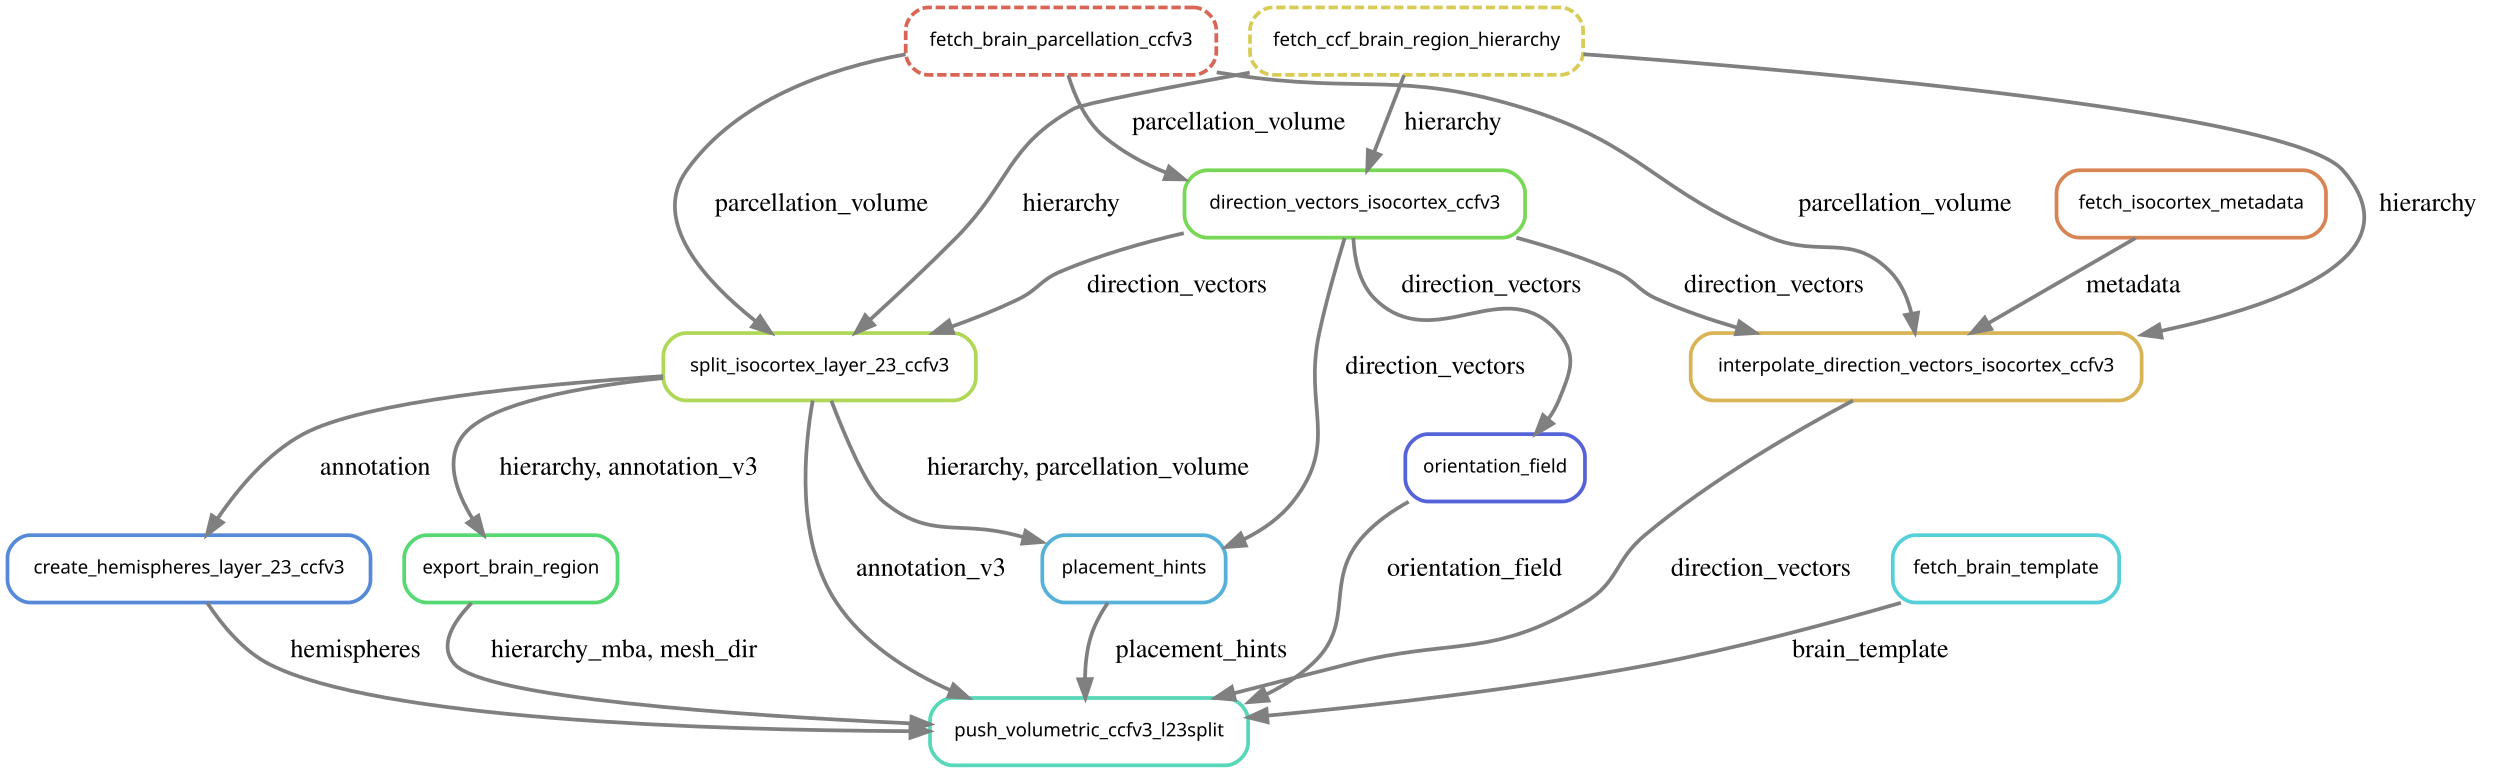
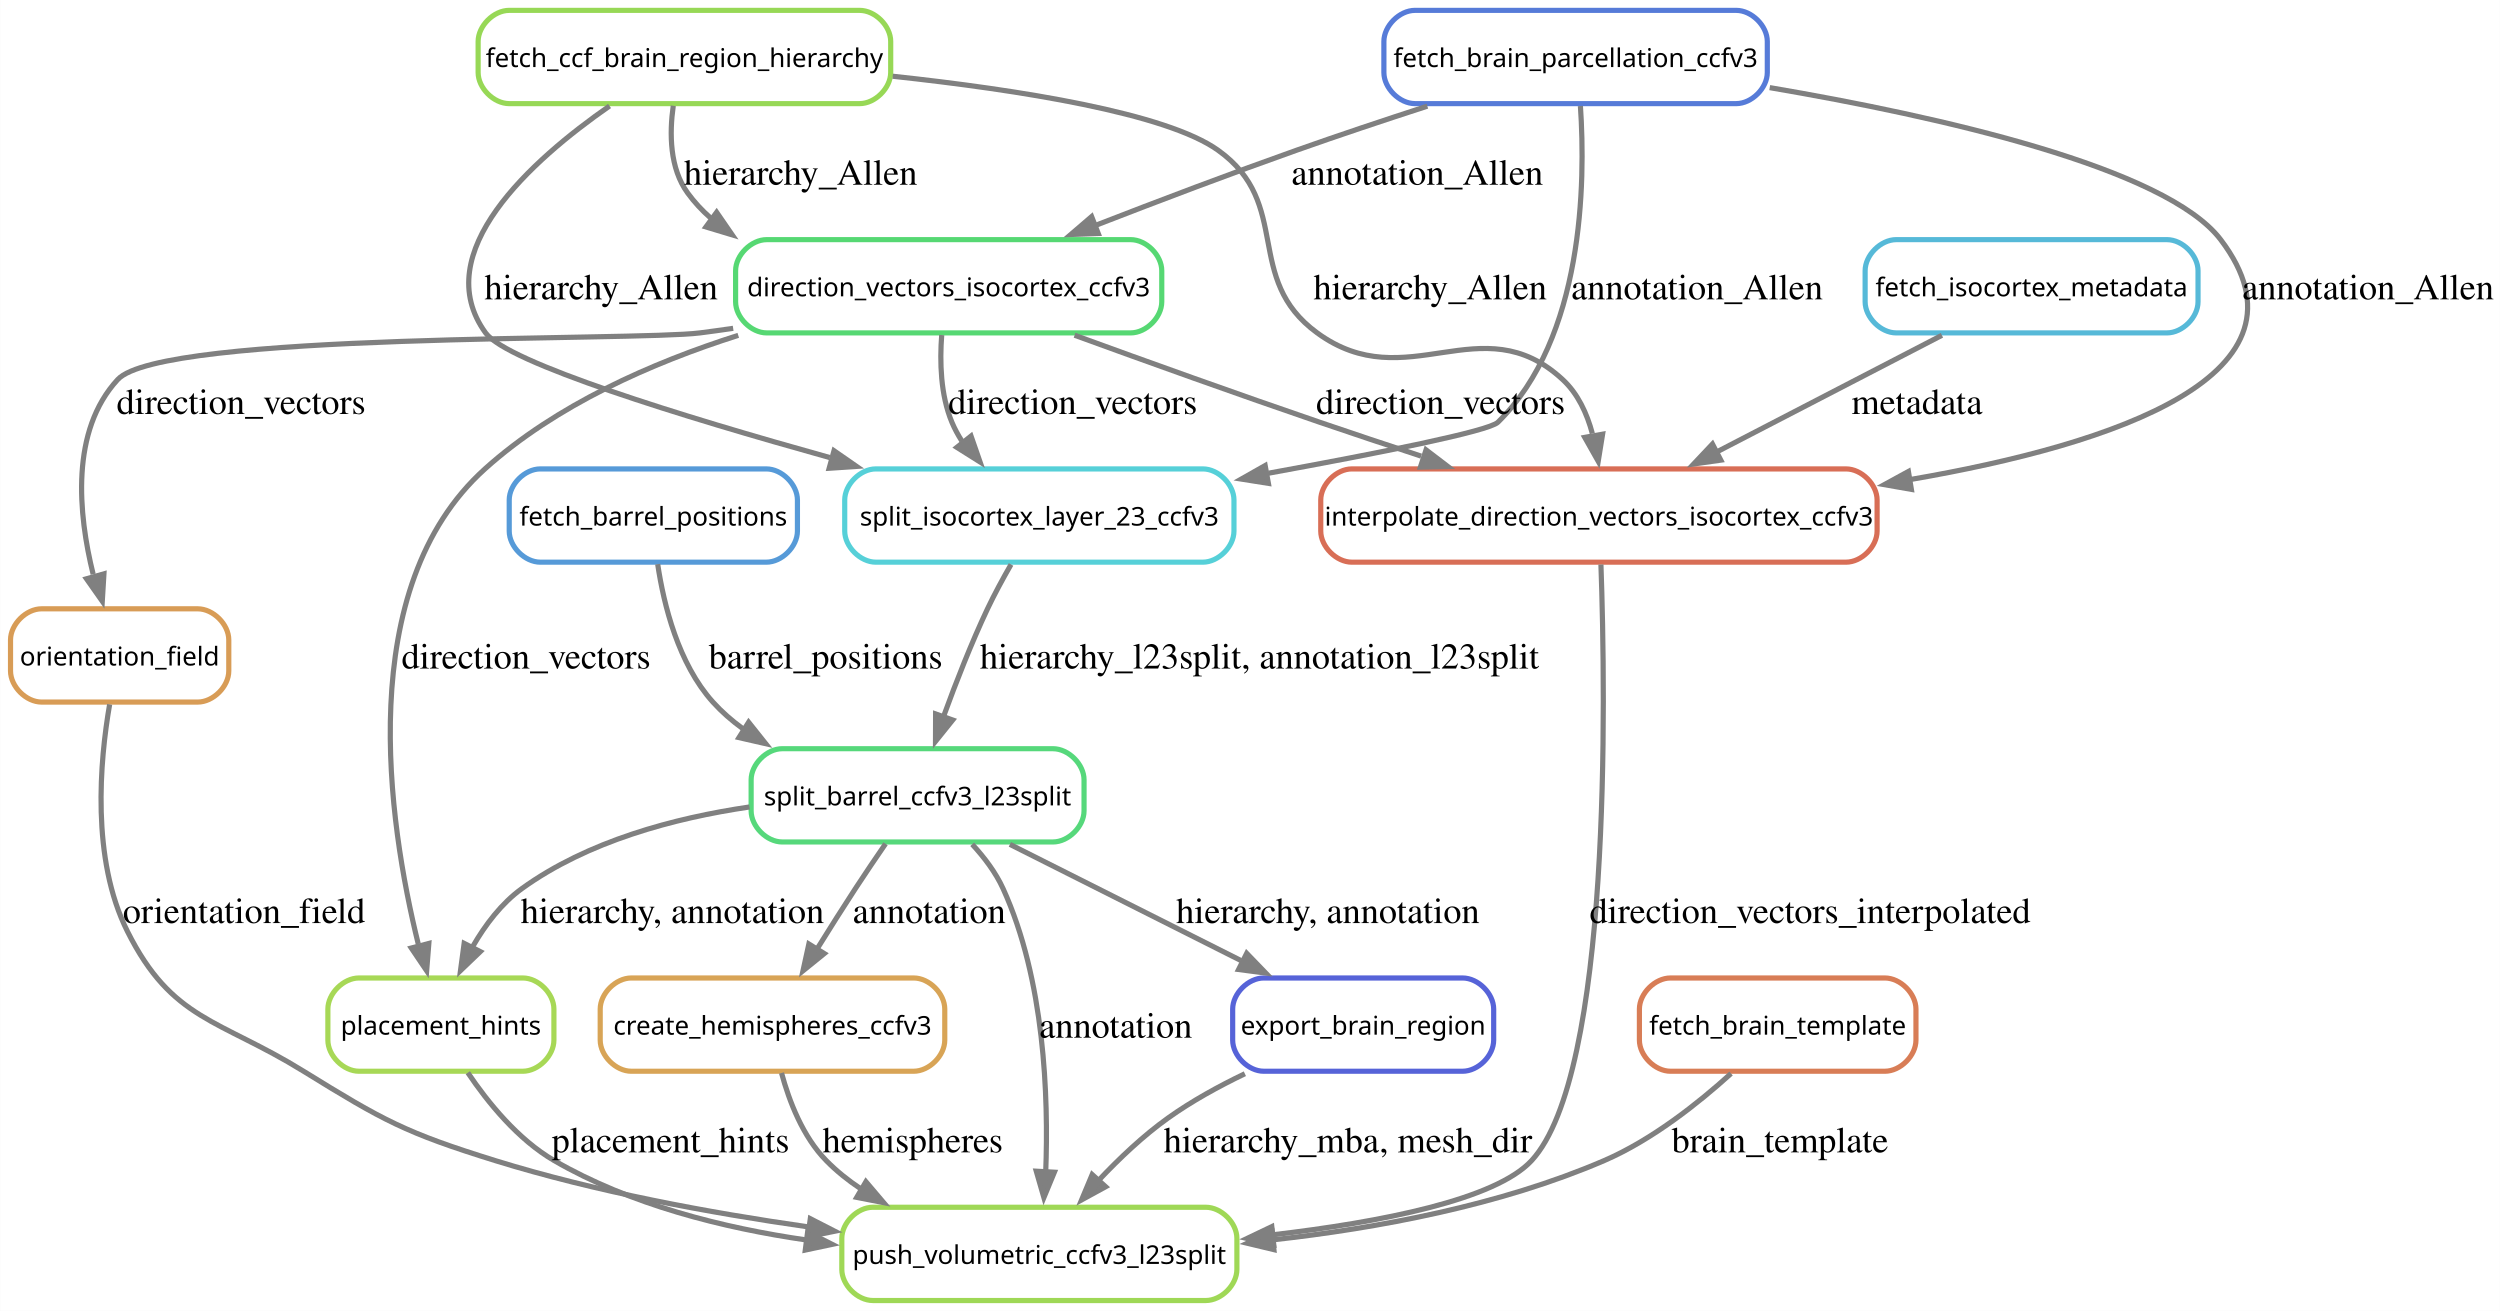
- <svg xmlns="http://www.w3.org/2000/svg" width="1336pt" height="413pt" viewBox="0.00 0.00 1336.00 413.00">
-   <g id="graph0" class="graph" transform="scale(1 1) rotate(0) translate(4 409)">
-     <polygon fill="white" stroke="transparent" points="-4,4 -4,-409 1332,-409 1332,4 -4,4" />
+ <svg xmlns="http://www.w3.org/2000/svg" width="965pt" height="506pt" viewBox="0.00 0.00 964.88 506.00">
+   <g id="graph0" class="graph" transform="scale(1 1) rotate(0) translate(4 502)">
+     <polygon fill="white" stroke="none" points="-4,4 -4,-502 960.88,-502 960.88,4 -4,4" />
    <g id="node1" class="node">
-       <path fill="none" stroke="#56d8b9" stroke-width="2" d="M651,-36C651,-36 505,-36 505,-36 499,-36 493,-30 493,-24 493,-24 493,-12 493,-12 493,-6 499,0 505,0 505,0 651,0 651,0 657,0 663,-6 663,-12 663,-12 663,-24 663,-24 663,-30 657,-36 651,-36" />
-       <text text-anchor="middle" x="578" y="-15.5" font-family="sans" font-size="10.00">push_volumetric_ccfv3_l23split</text>
+       <path fill="none" stroke="#9fd856" stroke-width="2" d="M461.38,-36C461.38,-36 332.88,-36 332.88,-36 326.88,-36 320.88,-30 320.88,-24 320.88,-24 320.88,-12 320.88,-12 320.88,-6 326.88,0 332.88,0 332.88,0 461.38,0 461.38,0 467.38,0 473.38,-6 473.38,-12 473.38,-12 473.38,-24 473.38,-24 473.38,-30 467.38,-36 461.38,-36" />
+       <text text-anchor="middle" x="397.12" y="-14.12" font-family="sans" font-size="10.00">push_volumetric_ccfv3_l23split</text>
    </g>
    <g id="node2" class="node">
-       <path fill="none" stroke="#56d873" stroke-width="2" d="M314,-123C314,-123 224,-123 224,-123 218,-123 212,-117 212,-111 212,-111 212,-99 212,-99 212,-93 218,-87 224,-87 224,-87 314,-87 314,-87 320,-87 326,-93 326,-99 326,-99 326,-111 326,-111 326,-117 320,-123 314,-123" />
-       <text text-anchor="middle" x="269" y="-102.5" font-family="sans" font-size="10.00">export_brain_region</text>
+       <path fill="none" stroke="#5663d8" stroke-width="2" d="M560.5,-124.5C560.5,-124.5 483.75,-124.5 483.75,-124.5 477.75,-124.5 471.75,-118.5 471.75,-112.5 471.75,-112.5 471.75,-100.5 471.75,-100.5 471.75,-94.5 477.75,-88.5 483.75,-88.5 483.75,-88.5 560.5,-88.5 560.5,-88.5 566.5,-88.5 572.5,-94.5 572.5,-100.5 572.5,-100.5 572.5,-112.5 572.5,-112.5 572.5,-118.5 566.5,-124.5 560.5,-124.5" />
+       <text text-anchor="middle" x="522.12" y="-102.62" font-family="sans" font-size="10.00">export_brain_region</text>
    </g>
    <g id="edge1" class="edge">
-       <path fill="none" stroke="grey" stroke-width="2" d="M247.95,-86.69C238.06,-76.51 230.19,-63.77 239,-54 255.16,-36.09 388.26,-26.8 482.78,-22.41" />
-       <polygon fill="grey" stroke="grey" stroke-width="2" points="483.12,-25.9 492.96,-21.95 482.81,-18.9 483.12,-25.9" />
-       <text text-anchor="middle" x="329.5" y="-57.8" font-family="Times,serif" font-size="14.00">hierarchy_mba, mesh_dir</text>
+       <path fill="none" stroke="grey" stroke-width="2" d="M476.46,-87.54C466.32,-82.67 455.91,-76.94 446.88,-70.5 437.27,-63.66 427.95,-54.81 420.02,-46.39" />
+       <polygon fill="grey" stroke="grey" stroke-width="2" points="422.72,-43.93 413.43,-38.84 417.52,-48.62 422.72,-43.93" />
+       <text text-anchor="middle" x="516.25" y="-57.2" font-family="Times,serif" font-size="14.00">hierarchy_mba, mesh_dir</text>
    </g>
    <g id="node3" class="node">
-       <path fill="none" stroke="#afd856" stroke-width="2" d="M505.5,-231C505.5,-231 362.5,-231 362.5,-231 356.5,-231 350.5,-225 350.5,-219 350.5,-219 350.5,-207 350.5,-207 350.5,-201 356.5,-195 362.5,-195 362.5,-195 505.5,-195 505.5,-195 511.5,-195 517.5,-201 517.5,-207 517.5,-207 517.5,-219 517.5,-219 517.5,-225 511.5,-231 505.5,-231" />
-       <text text-anchor="middle" x="434" y="-210.5" font-family="sans" font-size="10.00">split_isocortex_layer_23_ccfv3</text>
+       <path fill="none" stroke="#56d87b" stroke-width="2" d="M402.38,-213C402.38,-213 297.88,-213 297.88,-213 291.88,-213 285.88,-207 285.88,-201 285.88,-201 285.88,-189 285.88,-189 285.88,-183 291.88,-177 297.88,-177 297.88,-177 402.38,-177 402.38,-177 408.38,-177 414.38,-183 414.38,-189 414.38,-189 414.38,-201 414.38,-201 414.38,-207 408.38,-213 402.38,-213" />
+       <text text-anchor="middle" x="350.12" y="-191.12" font-family="sans" font-size="10.00">split_barrel_ccfv3_l23split</text>
    </g>
    <g id="edge3" class="edge">
-       <path fill="none" stroke="grey" stroke-width="2" d="M430.31,-194.96C425.75,-169.23 421.03,-119.95 443,-87 457.39,-65.41 480.81,-50.35 504.13,-40.01" />
-       <polygon fill="grey" stroke="grey" stroke-width="2" points="505.51,-43.22 513.39,-36.13 502.81,-36.76 505.51,-43.22" />
-       <text text-anchor="middle" x="493.5" y="-101.3" font-family="Times,serif" font-size="14.00">annotation_v3</text>
+       <path fill="none" stroke="grey" stroke-width="2" d="M371.2,-176.11C375.88,-171.06 380.28,-165.23 383.12,-159 399.14,-123.89 400.72,-78.8 399.58,-49.41" />
+       <polygon fill="grey" stroke="grey" stroke-width="2" points="402.93,-49.53 398.88,-39.74 395.94,-49.92 402.93,-49.53" />
+       <text text-anchor="middle" x="426.62" y="-101.45" font-family="Times,serif" font-size="14.00">annotation</text>
    </g>
    <g id="edge8" class="edge">
-       <path fill="none" stroke="grey" stroke-width="2" d="M350.33,-206.98C305.98,-202.38 257.84,-193.63 244,-177 233.27,-164.11 239.58,-146.3 248.55,-131.74" />
-       <polygon fill="grey" stroke="grey" stroke-width="2" points="251.64,-133.41 254.34,-123.17 245.84,-129.49 251.64,-133.41" />
-       <text text-anchor="middle" x="332" y="-155.3" font-family="Times,serif" font-size="14.00">hierarchy, annotation_v3</text>
+       <path fill="none" stroke="grey" stroke-width="2" d="M385.76,-176.08C411.59,-163.09 446.78,-145.39 474.94,-131.23" />
+       <polygon fill="grey" stroke="grey" stroke-width="2" points="477.17,-134.02 484.53,-126.4 474.03,-127.77 477.17,-134.02" />
+       <text text-anchor="middle" x="508.5" y="-145.7" font-family="Times,serif" font-size="14.00">hierarchy, annotation</text>
+     </g>
+     <g id="node10" class="node">
+       <path fill="none" stroke="#d8a456" stroke-width="2" d="M348.62,-124.5C348.62,-124.5 239.62,-124.5 239.62,-124.5 233.62,-124.5 227.62,-118.5 227.62,-112.5 227.62,-112.5 227.62,-100.5 227.62,-100.5 227.62,-94.5 233.62,-88.5 239.62,-88.5 239.62,-88.5 348.62,-88.5 348.62,-88.5 354.62,-88.5 360.62,-94.5 360.62,-100.5 360.62,-100.5 360.62,-112.5 360.62,-112.5 360.62,-118.5 354.62,-124.5 348.62,-124.5" />
+       <text text-anchor="middle" x="294.12" y="-102.62" font-family="sans" font-size="10.00">create_hemispheres_ccfv3</text>
+     </g>
+     <g id="edge16" class="edge">
+       <path fill="none" stroke="grey" stroke-width="2" d="M337.76,-176.3C333.97,-170.79 329.83,-164.68 326.12,-159 321.31,-151.63 316.22,-143.57 311.56,-136.07" />
+       <polygon fill="grey" stroke="grey" stroke-width="2" points="314.12,-133.93 305.89,-127.26 308.16,-137.61 314.12,-133.93" />
+       <text text-anchor="middle" x="354.62" y="-145.7" font-family="Times,serif" font-size="14.00">annotation</text>
+     </g>
+     <g id="node11" class="node">
+       <path fill="none" stroke="#a7d856" stroke-width="2" d="M197.75,-124.5C197.75,-124.5 134.5,-124.5 134.5,-124.5 128.5,-124.5 122.5,-118.5 122.5,-112.5 122.5,-112.5 122.5,-100.5 122.5,-100.5 122.5,-94.5 128.5,-88.5 134.5,-88.5 134.5,-88.5 197.75,-88.5 197.75,-88.5 203.75,-88.5 209.75,-94.5 209.75,-100.5 209.75,-100.5 209.75,-112.5 209.75,-112.5 209.75,-118.5 203.75,-124.5 197.75,-124.5" />
+       <text text-anchor="middle" x="166.12" y="-102.62" font-family="sans" font-size="10.00">placement_hints</text>
+     </g>
+     <g id="edge17" class="edge">
+       <path fill="none" stroke="grey" stroke-width="2" d="M285.24,-190.51C256.14,-186.24 222.74,-177.31 197.38,-159 189.54,-153.34 183.28,-145.05 178.5,-136.78" />
+       <polygon fill="grey" stroke="grey" stroke-width="2" points="181.34,-134.68 173.69,-127.35 175.1,-137.85 181.34,-134.68" />
+       <text text-anchor="middle" x="255.5" y="-145.7" font-family="Times,serif" font-size="14.00">hierarchy, annotation</text>
+     </g>
+     <g id="node4" class="node">
+       <path fill="none" stroke="#56d0d8" stroke-width="2" d="M460.25,-321C460.25,-321 334,-321 334,-321 328,-321 322,-315 322,-309 322,-309 322,-297 322,-297 322,-291 328,-285 334,-285 334,-285 460.25,-285 460.25,-285 466.25,-285 472.25,-291 472.25,-297 472.25,-297 472.25,-309 472.25,-309 472.25,-315 466.25,-321 460.25,-321" />
+       <text text-anchor="middle" x="397.12" y="-299.12" font-family="sans" font-size="10.00">split_isocortex_layer_23_ccfv3</text>
+     </g>
+     <g id="edge9" class="edge">
+       <path fill="none" stroke="grey" stroke-width="2" d="M386.2,-284.12C383.09,-278.71 379.82,-272.7 377.12,-267 370.87,-253.76 364.97,-238.66 360.28,-225.79" />
+       <polygon fill="grey" stroke="grey" stroke-width="2" points="363.68,-224.08 357.04,-215.82 357.08,-226.42 363.68,-224.08" />
+       <text text-anchor="middle" x="482.12" y="-243.95" font-family="Times,serif" font-size="14.00">hierarchy_l23split, annotation_l23split</text>
+     </g>
+     <g id="node5" class="node">
+       <path fill="none" stroke="#97d856" stroke-width="2" d="M327.75,-498C327.75,-498 192.5,-498 192.5,-498 186.5,-498 180.5,-492 180.5,-486 180.5,-486 180.5,-474 180.5,-474 180.5,-468 186.5,-462 192.5,-462 192.5,-462 327.75,-462 327.75,-462 333.75,-462 339.75,-468 339.75,-474 339.75,-474 339.75,-486 339.75,-486 339.75,-492 333.75,-498 327.75,-498" />
+       <text text-anchor="middle" x="260.12" y="-476.12" font-family="sans" font-size="10.00">fetch_ccf_brain_region_hierarchy</text>
+     </g>
+     <g id="edge11" class="edge">
+       <path fill="none" stroke="grey" stroke-width="2" d="M231.23,-461.09C201.05,-440.1 161.01,-404.29 183.38,-373.5 191.69,-362.05 259.25,-341.25 316.23,-325.38" />
+       <polygon fill="grey" stroke="grey" stroke-width="2" points="317.86,-328.01 326.57,-321.97 316,-321.26 317.86,-328.01" />
+       <text text-anchor="middle" x="228" y="-386.45" font-family="Times,serif" font-size="14.00">hierarchy_Allen</text>
+     </g>
+     <g id="node7" class="node">
+       <path fill="none" stroke="#56d873" stroke-width="2" d="M432.38,-409.5C432.38,-409.5 291.88,-409.5 291.88,-409.5 285.88,-409.5 279.88,-403.5 279.88,-397.5 279.88,-397.5 279.88,-385.5 279.88,-385.5 279.88,-379.5 285.88,-373.5 291.88,-373.5 291.88,-373.5 432.38,-373.5 432.38,-373.5 438.38,-373.5 444.38,-379.5 444.38,-385.5 444.38,-385.5 444.38,-397.5 444.38,-397.5 444.38,-403.5 438.38,-409.5 432.38,-409.5" />
+       <text text-anchor="middle" x="362.12" y="-387.62" font-family="sans" font-size="10.00">direction_vectors_isocortex_ccfv3</text>
+     </g>
+     <g id="edge15" class="edge">
+       <path fill="none" stroke="grey" stroke-width="2" d="M255.82,-461.17C254.3,-450.43 254.42,-437.04 261.38,-427.5 263.94,-423.98 266.88,-420.82 270.11,-417.97" />
+       <polygon fill="grey" stroke="grey" stroke-width="2" points="272.56,-420.06 278.57,-411.34 268.43,-414.4 272.56,-420.06" />
+       <text text-anchor="middle" x="305" y="-430.7" font-family="Times,serif" font-size="14.00">hierarchy_Allen</text>
+     </g>
+     <g id="node12" class="node">
+       <path fill="none" stroke="#d86e56" stroke-width="2" d="M708.5,-321C708.5,-321 517.75,-321 517.75,-321 511.75,-321 505.75,-315 505.75,-309 505.75,-309 505.75,-297 505.75,-297 505.75,-291 511.75,-285 517.75,-285 517.75,-285 708.5,-285 708.5,-285 714.5,-285 720.5,-291 720.5,-297 720.5,-297 720.5,-309 720.5,-309 720.5,-315 714.5,-321 708.5,-321" />
+       <text text-anchor="middle" x="613.12" y="-299.12" font-family="sans" font-size="10.00">interpolate_direction_vectors_isocortex_ccfv3</text>
+     </g>
+     <g id="edge20" class="edge">
+       <path fill="none" stroke="grey" stroke-width="2" d="M340.53,-472.57C389.39,-467.3 446.1,-458.33 466.12,-444 495.12,-423.26 475.59,-394.52 504.38,-373.5 538.99,-348.22 567.66,-384.61 599.12,-355.5 605.01,-350.06 608.51,-342.42 610.58,-334.68" />
+       <polygon fill="grey" stroke="grey" stroke-width="2" points="614.54,-334.41 612.85,-323.95 607.65,-333.17 614.54,-334.41" />
+       <text text-anchor="middle" x="548" y="-386.45" font-family="Times,serif" font-size="14.00">hierarchy_Allen</text>
+     </g>
+     <g id="node6" class="node">
+       <path fill="none" stroke="#567bd8" stroke-width="2" d="M666.12,-498C666.12,-498 542.12,-498 542.12,-498 536.12,-498 530.12,-492 530.12,-486 530.12,-486 530.12,-474 530.12,-474 530.12,-468 536.12,-462 542.12,-462 542.12,-462 666.12,-462 666.12,-462 672.12,-462 678.12,-468 678.12,-474 678.12,-474 678.12,-486 678.12,-486 678.12,-492 672.12,-498 666.12,-498" />
+       <text text-anchor="middle" x="604.12" y="-476.12" font-family="sans" font-size="10.00">fetch_brain_parcellation_ccfv3</text>
+     </g>
+     <g id="edge12" class="edge">
+       <path fill="none" stroke="grey" stroke-width="2" d="M605.98,-461.08C607.99,-431.28 607.25,-371.61 574.12,-339 570.63,-335.56 528.1,-327.09 485.62,-319.35" />
+       <polygon fill="grey" stroke="grey" stroke-width="2" points="485.54,-315.42 475.07,-317.08 484.29,-322.3 485.54,-315.42" />
+       <text text-anchor="middle" x="651" y="-386.45" font-family="Times,serif" font-size="14.00">annotation_Allen</text>
+     </g>
+     <g id="edge14" class="edge">
+       <path fill="none" stroke="grey" stroke-width="2" d="M546.9,-461.03C530.52,-455.72 512.69,-449.78 496.38,-444 470.92,-434.99 443.02,-424.4 419.27,-415.18" />
+       <polygon fill="grey" stroke="grey" stroke-width="2" points="419.86,-411.87 409.27,-411.49 417.31,-418.39 419.86,-411.87" />
+       <text text-anchor="middle" x="543" y="-430.7" font-family="Times,serif" font-size="14.00">annotation_Allen</text>
+     </g>
+     <g id="edge19" class="edge">
+       <path fill="none" stroke="grey" stroke-width="2" d="M679.05,-468.18C744.41,-457.03 831.99,-437.34 853.12,-409.5 892.7,-357.37 812.08,-330.51 733.81,-316.99" />
+       <polygon fill="grey" stroke="grey" stroke-width="2" points="733.73,-313.1 723.29,-314.93 732.59,-320.01 733.73,-313.1" />
+       <text text-anchor="middle" x="910" y="-386.45" font-family="Times,serif" font-size="14.00">annotation_Allen</text>
+     </g>
+     <g id="edge13" class="edge">
+       <path fill="none" stroke="grey" stroke-width="2" d="M359.44,-372.67C358.65,-362.44 358.96,-349.56 363.38,-339 364.42,-336.51 365.73,-334.09 367.22,-331.76" />
+       <polygon fill="grey" stroke="grey" stroke-width="2" points="370.76,-333.68 374.24,-323.68 365.28,-329.32 370.76,-333.68" />
+       <text text-anchor="middle" x="410" y="-342.2" font-family="Times,serif" font-size="14.00">direction_vectors</text>
+     </g>
+     <g id="edge18" class="edge">
+       <path fill="none" stroke="grey" stroke-width="2" d="M280.91,-372.56C247.59,-361.97 210.5,-345.65 183.12,-321 132.22,-275.15 145.78,-184.71 157.39,-137.61" />
+       <polygon fill="grey" stroke="grey" stroke-width="2" points="161.47,-137.84 160.63,-127.28 154.7,-136.06 161.47,-137.84" />
+       <text text-anchor="middle" x="199" y="-243.95" font-family="Times,serif" font-size="14.00">direction_vectors</text>
+     </g>
+     <g id="edge21" class="edge">
+       <path fill="none" stroke="grey" stroke-width="2" d="M410.73,-372.6C438.39,-362.52 473.74,-349.82 505.38,-339 518,-334.68 531.49,-330.2 544.52,-325.93" />
+       <polygon fill="grey" stroke="grey" stroke-width="2" points="546.39,-328.35 554.81,-321.93 544.22,-321.7 546.39,-328.35" />
+       <text text-anchor="middle" x="552" y="-342.2" font-family="Times,serif" font-size="14.00">direction_vectors</text>
+     </g>
+     <g id="node14" class="node">
+       <path fill="none" stroke="#d89c56" stroke-width="2" d="M72.25,-267C72.25,-267 12,-267 12,-267 6,-267 0,-261 0,-255 0,-255 0,-243 0,-243 0,-237 6,-231 12,-231 12,-231 72.25,-231 72.25,-231 78.25,-231 84.25,-237 84.25,-243 84.25,-243 84.25,-255 84.25,-255 84.25,-261 78.25,-267 72.25,-267" />
+       <text text-anchor="middle" x="42.12" y="-245.12" font-family="sans" font-size="10.00">orientation_field</text>
+     </g>
+     <g id="edge23" class="edge">
+       <path fill="none" stroke="grey" stroke-width="2" d="M278.94,-375.27C274.61,-374.63 270.32,-374.04 266.12,-373.5 241.28,-370.31 58.37,-373.91 41.38,-355.5 23.12,-335.72 26.07,-303.88 31.9,-280.34" />
+       <polygon fill="grey" stroke="grey" stroke-width="2" points="36.06,-280.5 35.42,-269.93 29.32,-278.59 36.06,-280.5" />
+       <text text-anchor="middle" x="89" y="-342.2" font-family="Times,serif" font-size="14.00">direction_vectors</text>
    </g>
    <g id="node8" class="node">
-       <path fill="none" stroke="#568ad8" stroke-width="2" d="M182,-123C182,-123 12,-123 12,-123 6,-123 0,-117 0,-111 0,-111 0,-99 0,-99 0,-93 6,-87 12,-87 12,-87 182,-87 182,-87 188,-87 194,-93 194,-99 194,-99 194,-111 194,-111 194,-117 188,-123 182,-123" />
-       <text text-anchor="middle" x="97" y="-102.5" font-family="sans" font-size="10.00">create_hemispheres_layer_23_ccfv3</text>
+       <path fill="none" stroke="#569ad8" stroke-width="2" d="M291.75,-321C291.75,-321 204.5,-321 204.5,-321 198.5,-321 192.5,-315 192.5,-309 192.5,-309 192.5,-297 192.5,-297 192.5,-291 198.5,-285 204.5,-285 204.5,-285 291.75,-285 291.75,-285 297.75,-285 303.75,-291 303.75,-297 303.75,-297 303.75,-309 303.75,-309 303.75,-315 297.75,-321 291.75,-321" />
+       <text text-anchor="middle" x="248.12" y="-299.12" font-family="sans" font-size="10.00">fetch_barrel_positions</text>
    </g>
-     <g id="edge14" class="edge">
-       <path fill="none" stroke="grey" stroke-width="2" d="M350.36,-207.98C281.57,-203.47 190.33,-194.39 158,-177 138.86,-166.7 123.07,-147.78 112.35,-132.06" />
-       <polygon fill="grey" stroke="grey" stroke-width="2" points="115.02,-129.75 106.64,-123.27 109.15,-133.56 115.02,-129.75" />
-       <text text-anchor="middle" x="196.5" y="-155.3" font-family="Times,serif" font-size="14.00">annotation</text>
+     <g id="edge10" class="edge">
+       <path fill="none" stroke="grey" stroke-width="2" d="M249.81,-284.23C252.16,-268.5 257.77,-245.82 271.12,-231 274.53,-227.22 278.42,-223.83 282.6,-220.79" />
+       <polygon fill="grey" stroke="grey" stroke-width="2" points="284.91,-223.22 291.51,-214.93 281.18,-217.29 284.91,-223.22" />
+       <text text-anchor="middle" x="314.62" y="-243.95" font-family="Times,serif" font-size="14.00">barrel_positions</text>
    </g>
    <g id="node9" class="node">
-       <path fill="none" stroke="#56b1d8" stroke-width="2" d="M639,-123C639,-123 565,-123 565,-123 559,-123 553,-117 553,-111 553,-111 553,-99 553,-99 553,-93 559,-87 565,-87 565,-87 639,-87 639,-87 645,-87 651,-93 651,-99 651,-99 651,-111 651,-111 651,-117 645,-123 639,-123" />
-       <text text-anchor="middle" x="602" y="-102.5" font-family="sans" font-size="10.00">placement_hints</text>
-     </g>
-     <g id="edge15" class="edge">
-       <path fill="none" stroke="grey" stroke-width="2" d="M440.27,-194.84C447.39,-176.24 459.17,-148.23 468,-141 493.18,-120.37 507.51,-131.24 539,-123 540.26,-122.67 541.54,-122.33 542.83,-121.99" />
-       <polygon fill="grey" stroke="grey" stroke-width="2" points="544.07,-125.29 552.84,-119.34 542.28,-118.52 544.07,-125.29" />
-       <text text-anchor="middle" x="577.5" y="-155.3" font-family="Times,serif" font-size="14.00">hierarchy, parcellation_volume</text>
-     </g>
-     <g id="node4" class="node">
-       <path fill="none" stroke="#d8cb56" stroke-width="2" stroke-dasharray="5,2" d="M830,-405C830,-405 676,-405 676,-405 670,-405 664,-399 664,-393 664,-393 664,-381 664,-381 664,-375 670,-369 676,-369 676,-369 830,-369 830,-369 836,-369 842,-375 842,-381 842,-381 842,-393 842,-393 842,-399 836,-405 830,-405" />
-       <text text-anchor="middle" x="753" y="-384.5" font-family="sans" font-size="10.00">fetch_ccf_brain_region_hierarchy</text>
-     </g>
-     <g id="edge9" class="edge">
-       <path fill="none" stroke="grey" stroke-width="2" d="M663.84,-370.2C619.55,-362.14 574.48,-353.51 570,-351 533.76,-330.73 536.22,-311.51 507,-282 492.09,-266.94 474.76,-250.75 460.73,-237.94" />
-       <polygon fill="grey" stroke="grey" stroke-width="2" points="463.06,-235.33 453.31,-231.2 458.36,-240.51 463.06,-235.33" />
-       <text text-anchor="middle" x="568.5" y="-296.3" font-family="Times,serif" font-size="14.00">hierarchy</text>
-     </g>
-     <g id="node6" class="node">
-       <path fill="none" stroke="#78d856" stroke-width="2" d="M799,-318C799,-318 641,-318 641,-318 635,-318 629,-312 629,-306 629,-306 629,-294 629,-294 629,-288 635,-282 641,-282 641,-282 799,-282 799,-282 805,-282 811,-288 811,-294 811,-294 811,-306 811,-306 811,-312 805,-318 799,-318" />
-       <text text-anchor="middle" x="720" y="-297.5" font-family="sans" font-size="10.00">direction_vectors_isocortex_ccfv3</text>
-     </g>
-     <g id="edge13" class="edge">
-       <path fill="none" stroke="grey" stroke-width="2" d="M746.32,-368.8C741.76,-357.05 735.62,-341.24 730.42,-327.84" />
-       <polygon fill="grey" stroke="grey" stroke-width="2" points="733.55,-326.23 726.67,-318.18 727.02,-328.76 733.55,-326.23" />
-       <text text-anchor="middle" x="772.5" y="-339.8" font-family="Times,serif" font-size="14.00">hierarchy</text>
-     </g>
-     <g id="node10" class="node">
-       <path fill="none" stroke="#d8b456" stroke-width="2" d="M1128.5,-231C1128.5,-231 911.5,-231 911.5,-231 905.5,-231 899.5,-225 899.5,-219 899.5,-219 899.5,-207 899.5,-207 899.5,-201 905.5,-195 911.5,-195 911.5,-195 1128.5,-195 1128.5,-195 1134.5,-195 1140.5,-201 1140.5,-207 1140.5,-207 1140.5,-219 1140.5,-219 1140.5,-225 1134.5,-231 1128.5,-231" />
-       <text text-anchor="middle" x="1020" y="-210.5" font-family="sans" font-size="10.00">interpolate_direction_vectors_isocortex_ccfv3</text>
-     </g>
-     <g id="edge18" class="edge">
-       <path fill="none" stroke="grey" stroke-width="2" d="M842.22,-380.03C977.53,-370.05 1221.77,-348.07 1248,-318 1286.57,-273.76 1221.18,-247.27 1150.68,-232.1" />
-       <polygon fill="grey" stroke="grey" stroke-width="2" points="1151.21,-228.64 1140.71,-230.04 1149.79,-235.49 1151.21,-228.64" />
-       <text text-anchor="middle" x="1293.5" y="-296.3" font-family="Times,serif" font-size="14.00">hierarchy</text>
-     </g>
-     <g id="node5" class="node">
-       <path fill="none" stroke="#d86656" stroke-width="2" stroke-dasharray="5,2" d="M634,-405C634,-405 492,-405 492,-405 486,-405 480,-399 480,-393 480,-393 480,-381 480,-381 480,-375 486,-369 492,-369 492,-369 634,-369 634,-369 640,-369 646,-375 646,-381 646,-381 646,-393 646,-393 646,-399 640,-405 634,-405" />
-       <text text-anchor="middle" x="563" y="-384.5" font-family="sans" font-size="10.00">fetch_brain_parcellation_ccfv3</text>
-     </g>
-     <g id="edge10" class="edge">
-       <path fill="none" stroke="grey" stroke-width="2" d="M479.94,-379.99C437.62,-372.22 389.59,-355.12 363,-318 343.39,-290.62 373.1,-258.53 399.86,-237.31" />
-       <polygon fill="grey" stroke="grey" stroke-width="2" points="402.19,-239.94 408.02,-231.1 397.94,-234.37 402.19,-239.94" />
-       <text text-anchor="middle" x="435" y="-296.3" font-family="Times,serif" font-size="14.00">parcellation_volume</text>
-     </g>
-     <g id="edge12" class="edge">
-       <path fill="none" stroke="grey" stroke-width="2" d="M566.86,-368.84C570.17,-357.94 576.04,-344.35 586,-336 595.74,-327.83 607.18,-321.55 619.19,-316.72" />
-       <polygon fill="grey" stroke="grey" stroke-width="2" points="620.74,-319.87 628.92,-313.14 618.33,-313.3 620.74,-319.87" />
-       <text text-anchor="middle" x="658" y="-339.8" font-family="Times,serif" font-size="14.00">parcellation_volume</text>
-     </g>
-     <g id="edge17" class="edge">
-       <path fill="none" stroke="grey" stroke-width="2" d="M646.2,-370.36C649.17,-369.89 652.11,-369.43 655,-369 724.02,-358.65 744.32,-371.61 811,-351 873.87,-331.56 880.88,-306.38 942,-282 969.45,-271.05 985.12,-284.91 1006,-264 1012,-257.99 1015.48,-249.63 1017.48,-241.47" />
-       <polygon fill="grey" stroke="grey" stroke-width="2" points="1020.97,-241.88 1019.31,-231.42 1014.08,-240.63 1020.97,-241.88" />
-       <text text-anchor="middle" x="1014" y="-296.3" font-family="Times,serif" font-size="14.00">parcellation_volume</text>
-     </g>
-     <g id="edge11" class="edge">
-       <path fill="none" stroke="grey" stroke-width="2" d="M628.61,-284.41C606.64,-279.34 583.59,-272.67 563,-264 551.75,-259.26 551,-254.29 540,-249 528.77,-243.6 516.49,-238.7 504.4,-234.4" />
-       <polygon fill="grey" stroke="grey" stroke-width="2" points="505.37,-231.03 494.77,-231.07 503.08,-237.64 505.37,-231.03" />
-       <text text-anchor="middle" x="625" y="-252.8" font-family="Times,serif" font-size="14.00">direction_vectors</text>
-     </g>
-     <g id="edge16" class="edge">
-       <path fill="none" stroke="grey" stroke-width="2" d="M714.59,-281.81C710.44,-268.15 704.79,-248.49 701,-231 692.43,-191.44 712.05,-172.8 687,-141 680.12,-132.27 670.69,-125.69 660.6,-120.75" />
-       <polygon fill="grey" stroke="grey" stroke-width="2" points="661.78,-117.45 651.21,-116.66 658.98,-123.86 661.78,-117.45" />
-       <text text-anchor="middle" x="763" y="-209.3" font-family="Times,serif" font-size="14.00">direction_vectors</text>
-     </g>
-     <g id="edge19" class="edge">
-       <path fill="none" stroke="grey" stroke-width="2" d="M806.39,-281.97C824.15,-277.17 842.47,-271.23 859,-264 870.18,-259.11 870.82,-253.9 882,-249 895.33,-243.15 909.84,-238.15 924.27,-233.9" />
-       <polygon fill="grey" stroke="grey" stroke-width="2" points="925.56,-237.17 934.23,-231.08 923.66,-230.43 925.56,-237.17" />
-       <text text-anchor="middle" x="944" y="-252.8" font-family="Times,serif" font-size="14.00">direction_vectors</text>
-     </g>
-     <g id="node12" class="node">
-       <path fill="none" stroke="#5663d8" stroke-width="2" d="M831,-177C831,-177 759,-177 759,-177 753,-177 747,-171 747,-165 747,-165 747,-153 747,-153 747,-147 753,-141 759,-141 759,-141 831,-141 831,-141 837,-141 843,-147 843,-153 843,-153 843,-165 843,-165 843,-171 837,-177 831,-177" />
-       <text text-anchor="middle" x="795" y="-156.5" font-family="sans" font-size="10.00">orientation_field</text>
-     </g>
-     <g id="edge21" class="edge">
-       <path fill="none" stroke="grey" stroke-width="2" d="M719.25,-281.88C719.74,-270.98 722.3,-257.4 731,-249 762.86,-218.24 800.66,-265.02 829,-231 839.24,-218.71 835.02,-209.83 829,-195 827.58,-191.5 825.62,-188.15 823.35,-185.02" />
-       <polygon fill="grey" stroke="grey" stroke-width="2" points="825.92,-182.63 816.8,-177.24 820.57,-187.14 825.92,-182.63" />
-       <text text-anchor="middle" x="793" y="-252.8" font-family="Times,serif" font-size="14.00">direction_vectors</text>
-     </g>
-     <g id="node7" class="node">
-       <path fill="none" stroke="#56d0d8" stroke-width="2" d="M1116.5,-123C1116.5,-123 1019.5,-123 1019.5,-123 1013.5,-123 1007.5,-117 1007.5,-111 1007.5,-111 1007.5,-99 1007.5,-99 1007.5,-93 1013.5,-87 1019.5,-87 1019.5,-87 1116.5,-87 1116.5,-87 1122.5,-87 1128.5,-93 1128.5,-99 1128.5,-99 1128.5,-111 1128.5,-111 1128.5,-117 1122.5,-123 1116.5,-123" />
-       <text text-anchor="middle" x="1068" y="-102.5" font-family="sans" font-size="10.00">fetch_brain_template</text>
+       <path fill="none" stroke="#d87d56" stroke-width="2" d="M723.5,-124.5C723.5,-124.5 640.75,-124.5 640.75,-124.5 634.75,-124.5 628.75,-118.5 628.75,-112.5 628.75,-112.5 628.75,-100.5 628.75,-100.5 628.75,-94.5 634.75,-88.5 640.75,-88.5 640.75,-88.5 723.5,-88.5 723.5,-88.5 729.5,-88.5 735.5,-94.5 735.5,-100.5 735.5,-100.5 735.5,-112.5 735.5,-112.5 735.5,-118.5 729.5,-124.5 723.5,-124.5" />
+       <text text-anchor="middle" x="682.12" y="-102.62" font-family="sans" font-size="10.00">fetch_brain_template</text>
    </g>
    <g id="edge2" class="edge">
-       <path fill="none" stroke="grey" stroke-width="2" d="M1011.83,-86.88C974.49,-76.07 924.19,-62.56 879,-54 810.71,-41.07 732.75,-32.16 673.28,-26.57" />
-       <polygon fill="grey" stroke="grey" stroke-width="2" points="673.43,-23.07 663.15,-25.63 672.78,-30.04 673.43,-23.07" />
-       <text text-anchor="middle" x="995.5" y="-57.8" font-family="Times,serif" font-size="14.00">brain_template</text>
+       <path fill="none" stroke="grey" stroke-width="2" d="M664.12,-87.62C651.47,-76.15 633.58,-61.96 615.12,-54 575.11,-36.74 527.64,-27.9 487.23,-23.42" />
+       <polygon fill="grey" stroke="grey" stroke-width="2" points="487.67,-19.64 477.37,-22.11 486.97,-26.61 487.67,-19.64" />
+       <text text-anchor="middle" x="683" y="-57.2" font-family="Times,serif" font-size="14.00">brain_template</text>
    </g>
    <g id="edge4" class="edge">
-       <path fill="none" stroke="grey" stroke-width="2" d="M106.68,-86.98C114.19,-75.53 125.71,-61.26 140,-54 197.79,-24.64 371.87,-18.83 482.38,-18.25" />
-       <polygon fill="grey" stroke="grey" stroke-width="2" points="482.56,-21.75 492.54,-18.21 482.53,-14.75 482.56,-21.75" />
-       <text text-anchor="middle" x="186" y="-57.8" font-family="Times,serif" font-size="14.00">hemispheres</text>
+       <path fill="none" stroke="grey" stroke-width="2" d="M297.61,-87.84C300.57,-76.9 305.83,-63.22 314.88,-54 318.83,-49.96 323.33,-46.37 328.13,-43.17" />
+       <polygon fill="grey" stroke="grey" stroke-width="2" points="330.18,-45.86 337.04,-37.78 326.64,-39.82 330.18,-45.86" />
+       <text text-anchor="middle" x="348.25" y="-57.2" font-family="Times,serif" font-size="14.00">hemispheres</text>
    </g>
    <g id="edge5" class="edge">
-       <path fill="none" stroke="grey" stroke-width="2" d="M587.97,-86.82C584.36,-81.43 580.94,-75.25 579,-69 576.76,-61.79 575.93,-53.7 575.81,-46.17" />
-       <polygon fill="grey" stroke="grey" stroke-width="2" points="579.31,-46.11 576.03,-36.04 572.31,-45.96 579.31,-46.11" />
-       <text text-anchor="middle" x="638" y="-57.8" font-family="Times,serif" font-size="14.00">placement_hints</text>
+       <path fill="none" stroke="grey" stroke-width="2" d="M176.52,-87.94C184.25,-76.45 195.87,-62.12 209.88,-54 239.17,-37.01 274.99,-28.01 307.43,-23.33" />
+       <polygon fill="grey" stroke="grey" stroke-width="2" points="307.68,-26.44 317.15,-21.68 306.78,-19.49 307.68,-26.44" />
+       <text text-anchor="middle" x="254.75" y="-57.2" font-family="Times,serif" font-size="14.00">placement_hints</text>
    </g>
    <g id="edge6" class="edge">
-       <path fill="none" stroke="grey" stroke-width="2" d="M986.19,-194.94C955.55,-178.66 909.98,-152.31 875,-123 858.59,-109.25 861.26,-98.17 843,-87 793.26,-56.56 772.49,-68.5 716,-54 696.34,-48.95 675.09,-43.54 655.3,-38.52" />
-       <polygon fill="grey" stroke="grey" stroke-width="2" points="655.96,-35.08 645.4,-36.01 654.24,-41.86 655.96,-35.08" />
-       <text text-anchor="middle" x="937" y="-101.3" font-family="Times,serif" font-size="14.00">direction_vectors</text>
+       <path fill="none" stroke="grey" stroke-width="2" d="M613.9,-284.09C615.71,-232.87 617.99,-87.37 587.12,-54 573.19,-38.93 529.15,-30.27 486.99,-25.34" />
+       <polygon fill="grey" stroke="grey" stroke-width="2" points="487.61,-21.56 477.29,-23.95 486.85,-28.52 487.61,-21.56" />
+       <text text-anchor="middle" x="694.62" y="-145.7" font-family="Times,serif" font-size="14.00">direction_vectors_interpolated</text>
    </g>
-     <g id="node11" class="node">
-       <path fill="none" stroke="#d88556" stroke-width="2" d="M1227,-318C1227,-318 1107,-318 1107,-318 1101,-318 1095,-312 1095,-306 1095,-306 1095,-294 1095,-294 1095,-288 1101,-282 1107,-282 1107,-282 1227,-282 1227,-282 1233,-282 1239,-288 1239,-294 1239,-294 1239,-306 1239,-306 1239,-312 1233,-318 1227,-318" />
-       <text text-anchor="middle" x="1167" y="-297.5" font-family="sans" font-size="10.00">fetch_isocortex_metadata</text>
+     <g id="node13" class="node">
+       <path fill="none" stroke="#56b9d8" stroke-width="2" d="M832.38,-409.5C832.38,-409.5 727.88,-409.5 727.88,-409.5 721.88,-409.5 715.88,-403.5 715.88,-397.5 715.88,-397.5 715.88,-385.5 715.88,-385.5 715.88,-379.5 721.88,-373.5 727.88,-373.5 727.88,-373.5 832.38,-373.5 832.38,-373.5 838.38,-373.5 844.38,-379.5 844.38,-385.5 844.38,-385.5 844.38,-397.5 844.38,-397.5 844.38,-403.5 838.38,-409.5 832.38,-409.5" />
+       <text text-anchor="middle" x="780.12" y="-387.62" font-family="sans" font-size="10.00">fetch_isocortex_metadata</text>
    </g>
-     <g id="edge20" class="edge">
-       <path fill="none" stroke="grey" stroke-width="2" d="M1137.25,-281.8C1114.54,-268.66 1083.06,-250.46 1058.44,-236.22" />
-       <polygon fill="grey" stroke="grey" stroke-width="2" points="1060.11,-233.15 1049.7,-231.18 1056.61,-239.21 1060.11,-233.15" />
-       <text text-anchor="middle" x="1136" y="-252.8" font-family="Times,serif" font-size="14.00">metadata</text>
+     <g id="edge22" class="edge">
+       <path fill="none" stroke="grey" stroke-width="2" d="M745.52,-372.58C720.44,-359.59 686.28,-341.89 658.94,-327.73" />
+       <polygon fill="grey" stroke="grey" stroke-width="2" points="660.17,-324.39 649.68,-322.9 656.95,-330.61 660.17,-324.39" />
+       <text text-anchor="middle" x="735.88" y="-342.2" font-family="Times,serif" font-size="14.00">metadata</text>
    </g>
    <g id="edge7" class="edge">
-       <path fill="none" stroke="grey" stroke-width="2" d="M748.79,-140.88C740.08,-136.09 731.64,-130.18 725,-123 702.53,-98.7 721.54,-76.21 697,-54 689.83,-47.51 681.52,-42.22 672.68,-37.91" />
-       <polygon fill="grey" stroke="grey" stroke-width="2" points="673.86,-34.61 663.3,-33.76 671.03,-41.01 673.86,-34.61" />
-       <text text-anchor="middle" x="784" y="-101.3" font-family="Times,serif" font-size="14.00">orientation_field</text>
+       <path fill="none" stroke="grey" stroke-width="2" d="M38.26,-230.1C34.47,-208.18 31.1,-170.52 45.12,-142.5 62.4,-107.99 80.3,-108.79 113.12,-88.5 143.99,-69.42 152.47,-64.75 187.12,-54 225.82,-42 269.88,-33.86 307.61,-28.47" />
+       <polygon fill="grey" stroke="grey" stroke-width="2" points="308.72,-31.58 318.15,-26.75 307.77,-24.65 308.72,-31.58" />
+       <text text-anchor="middle" x="90.12" y="-145.7" font-family="Times,serif" font-size="14.00">orientation_field</text>
    </g>
  </g>
</svg>
